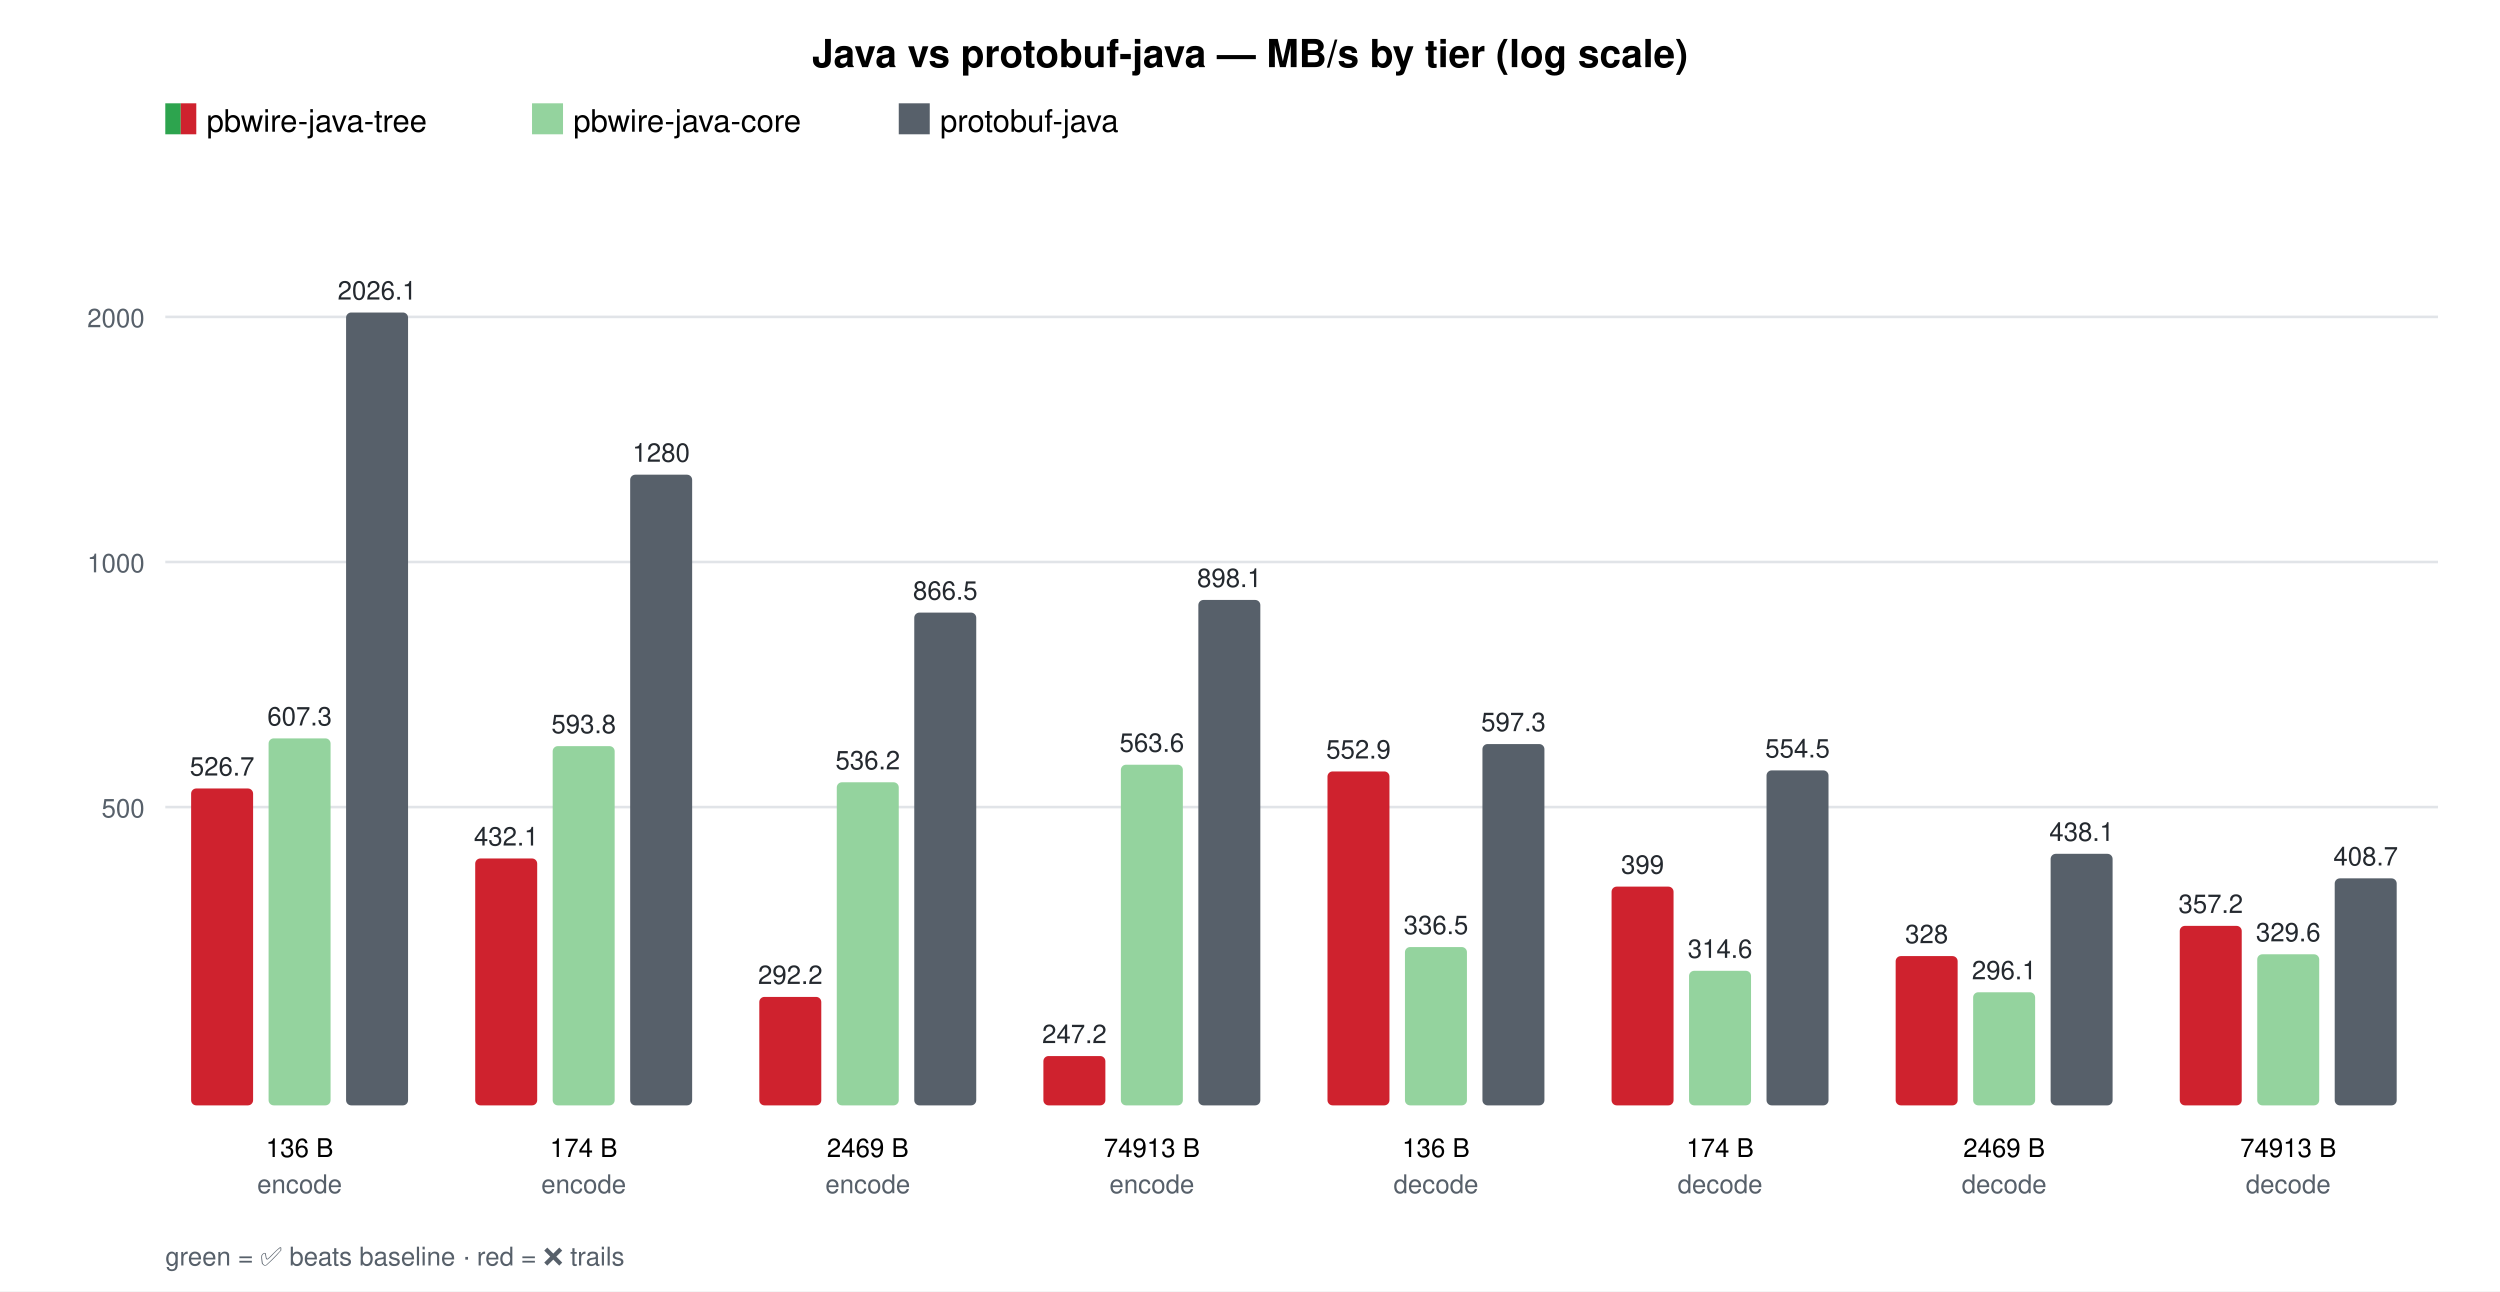
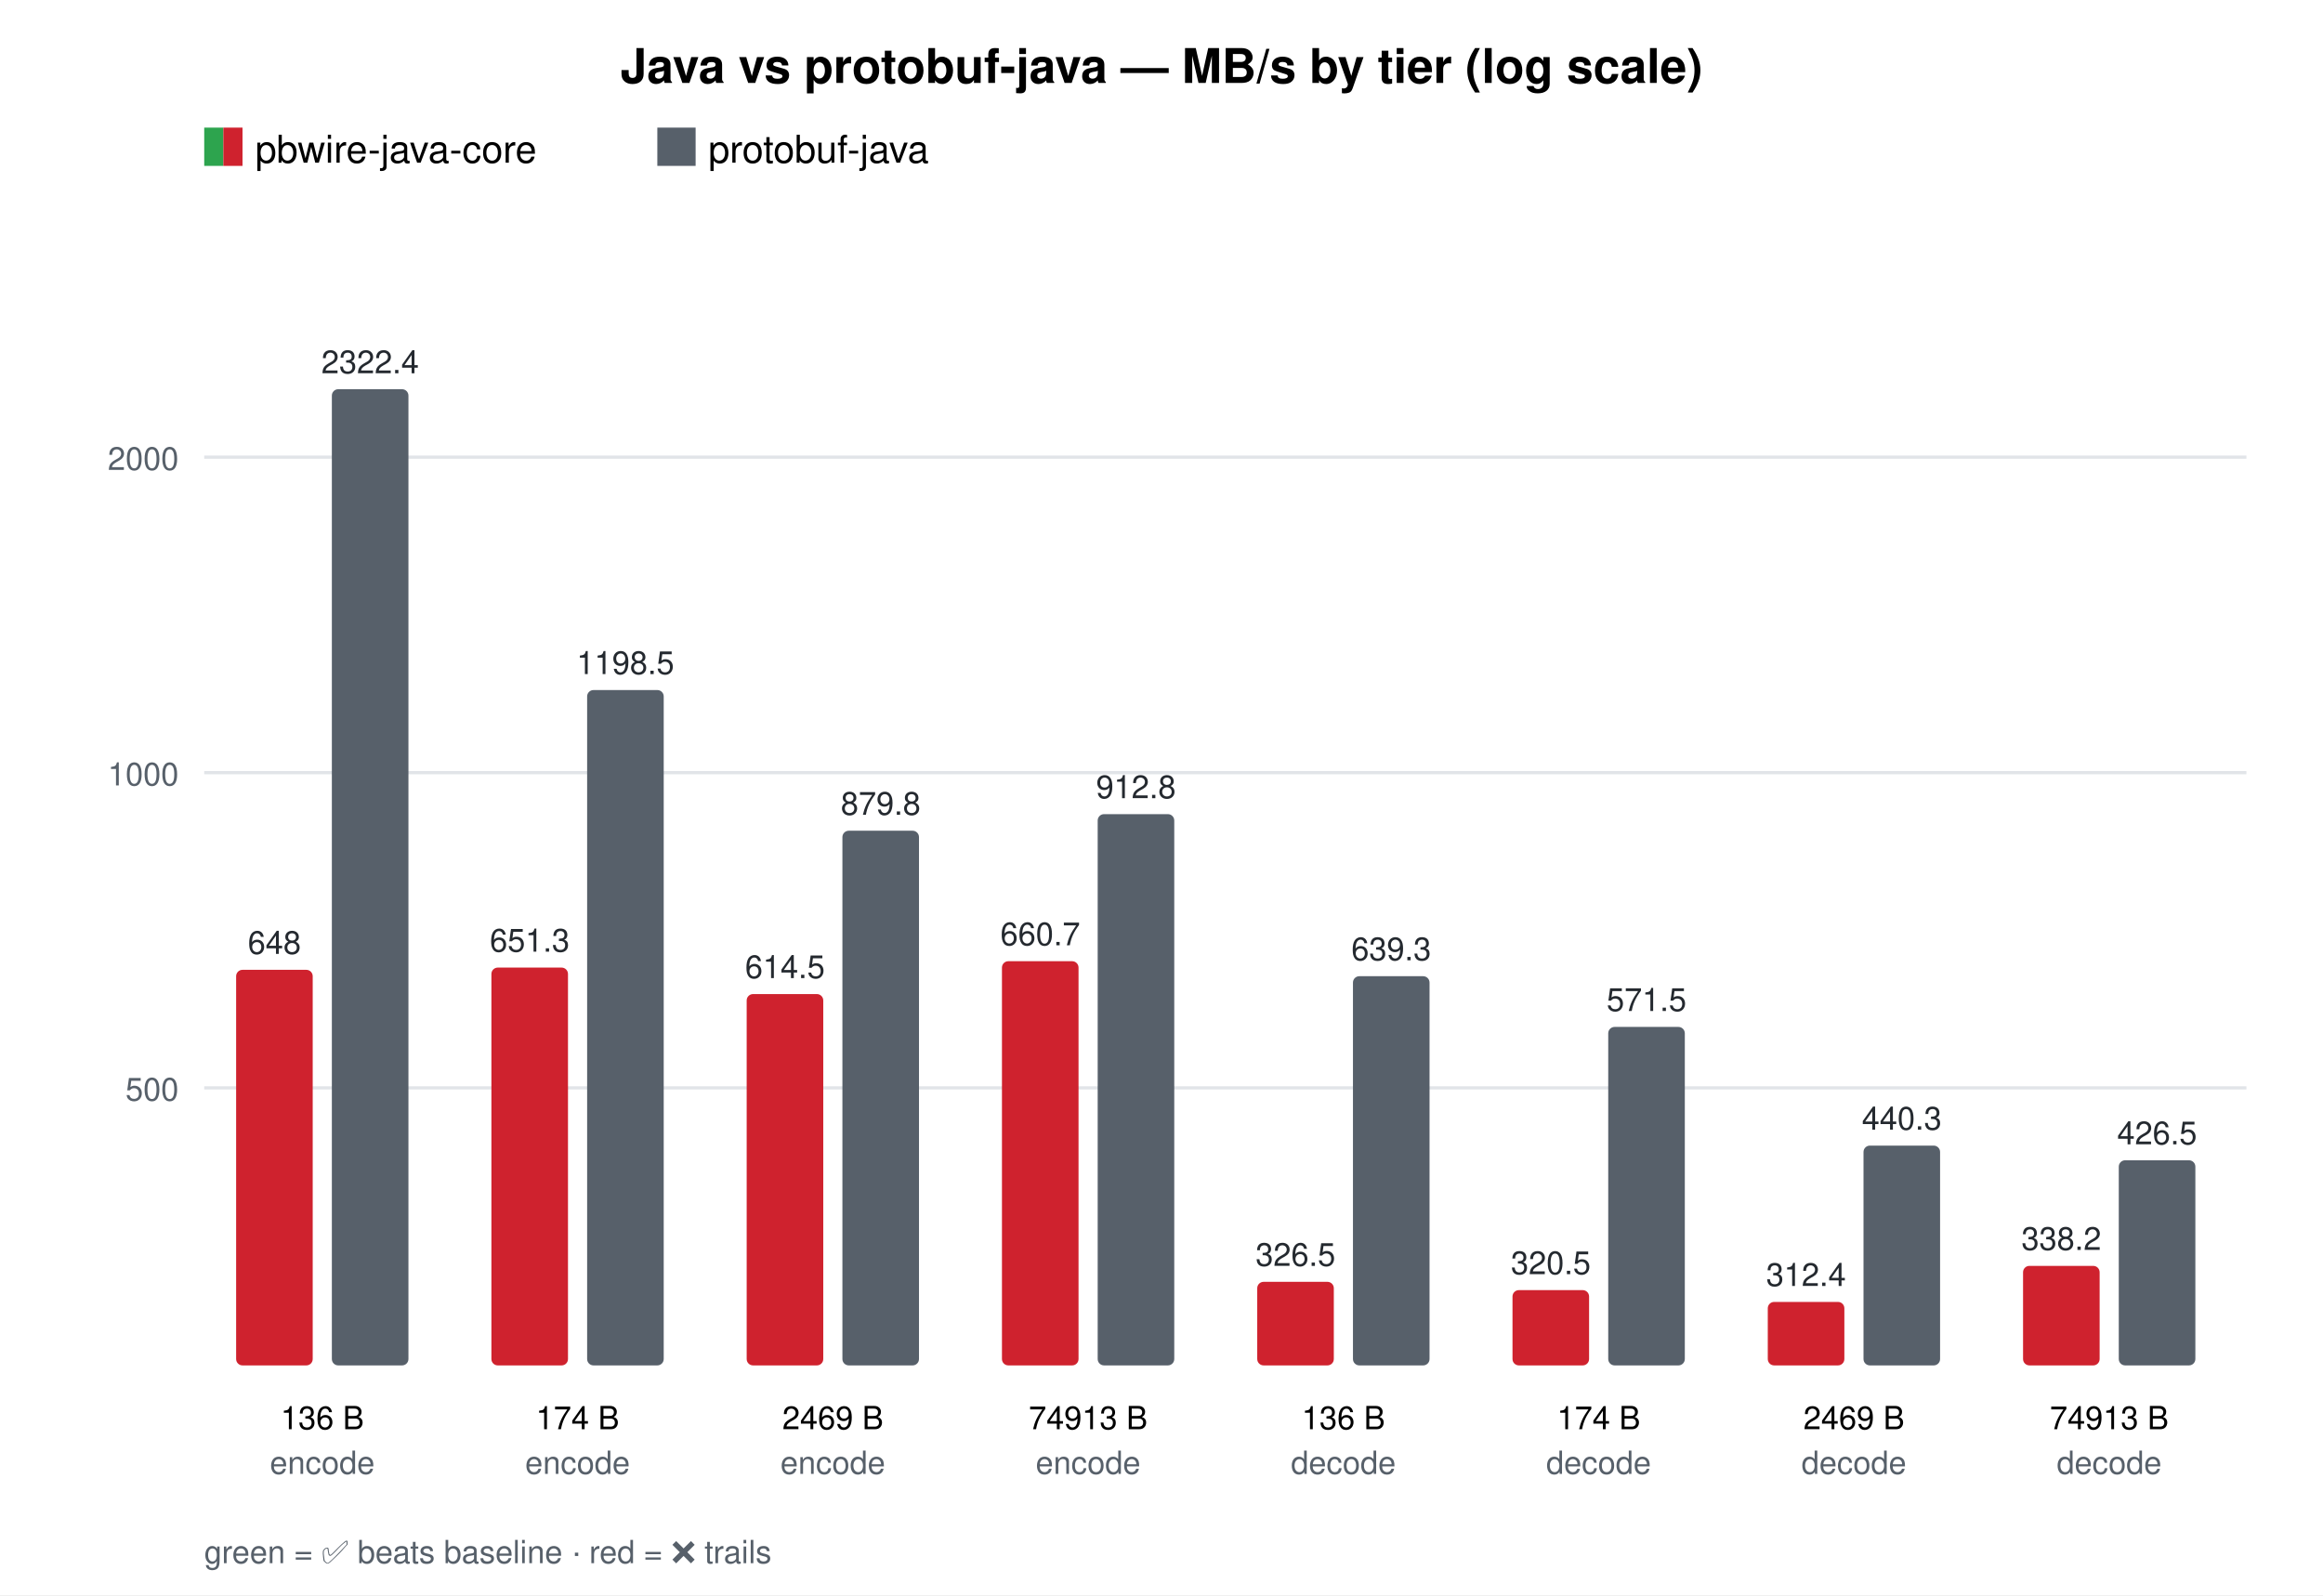
- <svg xmlns="http://www.w3.org/2000/svg" width="968" height="500" font-family="Helvetica, Arial, sans-serif">
-   <rect width="968" height="500" fill="#ffffff" />
-   <text x="484.0" y="26" text-anchor="middle" font-size="15" font-weight="bold">Java vs protobuf-java — MB/s by tier (log scale)</text>
+ <svg xmlns="http://www.w3.org/2000/svg" width="728" height="500" font-family="Helvetica, Arial, sans-serif">
+   <rect width="728" height="500" fill="#ffffff" />
+   <text x="364.0" y="26" text-anchor="middle" font-size="15" font-weight="bold">Java vs protobuf-java — MB/s by tier (log scale)</text>
  <rect x="64" y="40" width="6" height="12" fill="#2da44e" />
  <rect x="70" y="40" width="6" height="12" fill="#cf222e" />
-   <text x="80" y="51" font-size="12">pbwire-java-tree</text>
-   <rect x="206.0" y="40" width="12" height="12" fill="#94d39e" />
-   <text x="222.0" y="51" font-size="12">pbwire-java-core</text>
-   <rect x="348.0" y="40" width="12" height="12" fill="#57606a" />
-   <text x="364.0" y="51" font-size="12">protobuf-java</text>
-   <line x1="64" y1="312.5" x2="944" y2="312.5" stroke="#e1e4e8" />
-   <text x="56" y="316.5" text-anchor="end" font-size="10" fill="#57606a">500</text>
-   <line x1="64" y1="217.6" x2="944" y2="217.6" stroke="#e1e4e8" />
-   <text x="56" y="221.6" text-anchor="end" font-size="10" fill="#57606a">1000</text>
-   <line x1="64" y1="122.7" x2="944" y2="122.7" stroke="#e1e4e8" />
-   <text x="56" y="126.7" text-anchor="end" font-size="10" fill="#57606a">2000</text>
-   <text x="116.0" y="448" text-anchor="middle" font-size="10">136 B</text>
-   <text x="116.0" y="462" text-anchor="middle" font-size="10" fill="#57606a">encode</text>
-   <rect x="74.0" y="305.3" width="24" height="122.7" rx="2" fill="#cf222e" />
-   <text x="86.0" y="300.3" text-anchor="middle" font-size="10" fill="#24292f">526.7</text>
-   <rect x="104.0" y="285.9" width="24" height="142.1" rx="2" fill="#94d39e" />
-   <text x="116.0" y="280.9" text-anchor="middle" font-size="10" fill="#24292f">607.3</text>
-   <rect x="134.0" y="121.0" width="24" height="307.0" rx="2" fill="#57606a" />
-   <text x="146.0" y="116.0" text-anchor="middle" font-size="10" fill="#24292f">2026.1</text>
-   <text x="226.0" y="448" text-anchor="middle" font-size="10">174 B</text>
-   <text x="226.0" y="462" text-anchor="middle" font-size="10" fill="#57606a">encode</text>
-   <rect x="184.0" y="332.4" width="24" height="95.6" rx="2" fill="#cf222e" />
-   <text x="196.0" y="327.4" text-anchor="middle" font-size="10" fill="#24292f">432.1</text>
-   <rect x="214.0" y="288.9" width="24" height="139.1" rx="2" fill="#94d39e" />
-   <text x="226.0" y="283.9" text-anchor="middle" font-size="10" fill="#24292f">593.8</text>
-   <rect x="244.0" y="183.8" width="24" height="244.2" rx="2" fill="#57606a" />
-   <text x="256.0" y="178.8" text-anchor="middle" font-size="10" fill="#24292f">1280</text>
-   <text x="336.0" y="448" text-anchor="middle" font-size="10">2469 B</text>
-   <text x="336.0" y="462" text-anchor="middle" font-size="10" fill="#57606a">encode</text>
-   <rect x="294.0" y="386.0" width="24" height="42.0" rx="2" fill="#cf222e" />
-   <text x="306.0" y="381.0" text-anchor="middle" font-size="10" fill="#24292f">292.2</text>
-   <rect x="324.0" y="302.9" width="24" height="125.1" rx="2" fill="#94d39e" />
-   <text x="336.0" y="297.9" text-anchor="middle" font-size="10" fill="#24292f">536.2</text>
-   <rect x="354.0" y="237.2" width="24" height="190.8" rx="2" fill="#57606a" />
-   <text x="366.0" y="232.2" text-anchor="middle" font-size="10" fill="#24292f">866.5</text>
-   <text x="446.0" y="448" text-anchor="middle" font-size="10">74913 B</text>
-   <text x="446.0" y="462" text-anchor="middle" font-size="10" fill="#57606a">encode</text>
-   <rect x="404.0" y="408.9" width="24" height="19.1" rx="2" fill="#cf222e" />
-   <text x="416.0" y="403.9" text-anchor="middle" font-size="10" fill="#24292f">247.2</text>
-   <rect x="434.0" y="296.1" width="24" height="131.9" rx="2" fill="#94d39e" />
-   <text x="446.0" y="291.1" text-anchor="middle" font-size="10" fill="#24292f">563.6</text>
-   <rect x="464.0" y="232.3" width="24" height="195.7" rx="2" fill="#57606a" />
-   <text x="476.0" y="227.3" text-anchor="middle" font-size="10" fill="#24292f">898.1</text>
-   <text x="556.0" y="448" text-anchor="middle" font-size="10">136 B</text>
-   <text x="556.0" y="462" text-anchor="middle" font-size="10" fill="#57606a">decode</text>
-   <rect x="514.0" y="298.7" width="24" height="129.3" rx="2" fill="#cf222e" />
-   <text x="526.0" y="293.7" text-anchor="middle" font-size="10" fill="#24292f">552.9</text>
-   <rect x="544.0" y="366.7" width="24" height="61.3" rx="2" fill="#94d39e" />
-   <text x="556.0" y="361.7" text-anchor="middle" font-size="10" fill="#24292f">336.5</text>
-   <rect x="574.0" y="288.1" width="24" height="139.9" rx="2" fill="#57606a" />
-   <text x="586.0" y="283.1" text-anchor="middle" font-size="10" fill="#24292f">597.3</text>
-   <text x="666.0" y="448" text-anchor="middle" font-size="10">174 B</text>
-   <text x="666.0" y="462" text-anchor="middle" font-size="10" fill="#57606a">decode</text>
-   <rect x="624.0" y="343.3" width="24" height="84.7" rx="2" fill="#cf222e" />
-   <text x="636.0" y="338.3" text-anchor="middle" font-size="10" fill="#24292f">399</text>
-   <rect x="654.0" y="375.9" width="24" height="52.1" rx="2" fill="#94d39e" />
-   <text x="666.0" y="370.9" text-anchor="middle" font-size="10" fill="#24292f">314.6</text>
-   <rect x="684.0" y="298.3" width="24" height="129.7" rx="2" fill="#57606a" />
-   <text x="696.0" y="293.3" text-anchor="middle" font-size="10" fill="#24292f">554.5</text>
-   <text x="776.0" y="448" text-anchor="middle" font-size="10">2469 B</text>
-   <text x="776.0" y="462" text-anchor="middle" font-size="10" fill="#57606a">decode</text>
-   <rect x="734.0" y="370.2" width="24" height="57.8" rx="2" fill="#cf222e" />
-   <text x="746.0" y="365.2" text-anchor="middle" font-size="10" fill="#24292f">328</text>
-   <rect x="764.0" y="384.2" width="24" height="43.8" rx="2" fill="#94d39e" />
-   <text x="776.0" y="379.2" text-anchor="middle" font-size="10" fill="#24292f">296.1</text>
-   <rect x="794.0" y="330.6" width="24" height="97.4" rx="2" fill="#57606a" />
-   <text x="806.0" y="325.6" text-anchor="middle" font-size="10" fill="#24292f">438.1</text>
-   <text x="886.0" y="448" text-anchor="middle" font-size="10">74913 B</text>
-   <text x="886.0" y="462" text-anchor="middle" font-size="10" fill="#57606a">decode</text>
-   <rect x="844.0" y="358.5" width="24" height="69.5" rx="2" fill="#cf222e" />
-   <text x="856.0" y="353.5" text-anchor="middle" font-size="10" fill="#24292f">357.2</text>
-   <rect x="874.0" y="369.5" width="24" height="58.5" rx="2" fill="#94d39e" />
-   <text x="886.0" y="364.5" text-anchor="middle" font-size="10" fill="#24292f">329.6</text>
-   <rect x="904.0" y="340.1" width="24" height="87.9" rx="2" fill="#57606a" />
-   <text x="916.0" y="335.1" text-anchor="middle" font-size="10" fill="#24292f">408.7</text>
+   <text x="80" y="51" font-size="12">pbwire-java-core</text>
+   <rect x="206.0" y="40" width="12" height="12" fill="#57606a" />
+   <text x="222.0" y="51" font-size="12">protobuf-java</text>
+   <line x1="64" y1="341.0" x2="704" y2="341.0" stroke="#e1e4e8" />
+   <text x="56" y="345.0" text-anchor="end" font-size="10" fill="#57606a">500</text>
+   <line x1="64" y1="242.2" x2="704" y2="242.2" stroke="#e1e4e8" />
+   <text x="56" y="246.2" text-anchor="end" font-size="10" fill="#57606a">1000</text>
+   <line x1="64" y1="143.3" x2="704" y2="143.3" stroke="#e1e4e8" />
+   <text x="56" y="147.3" text-anchor="end" font-size="10" fill="#57606a">2000</text>
+   <text x="101.0" y="448" text-anchor="middle" font-size="10">136 B</text>
+   <text x="101.0" y="462" text-anchor="middle" font-size="10" fill="#57606a">encode</text>
+   <rect x="74.0" y="304.0" width="24" height="124.0" rx="2" fill="#cf222e" />
+   <text x="86.0" y="299.0" text-anchor="middle" font-size="10" fill="#24292f">648</text>
+   <rect x="104.0" y="122.0" width="24" height="306.0" rx="2" fill="#57606a" />
+   <text x="116.0" y="117.0" text-anchor="middle" font-size="10" fill="#24292f">2322.4</text>
+   <text x="181.0" y="448" text-anchor="middle" font-size="10">174 B</text>
+   <text x="181.0" y="462" text-anchor="middle" font-size="10" fill="#57606a">encode</text>
+   <rect x="154.0" y="303.3" width="24" height="124.7" rx="2" fill="#cf222e" />
+   <text x="166.0" y="298.3" text-anchor="middle" font-size="10" fill="#24292f">651.3</text>
+   <rect x="184.0" y="216.3" width="24" height="211.7" rx="2" fill="#57606a" />
+   <text x="196.0" y="211.3" text-anchor="middle" font-size="10" fill="#24292f">1198.5</text>
+   <text x="261.0" y="448" text-anchor="middle" font-size="10">2469 B</text>
+   <text x="261.0" y="462" text-anchor="middle" font-size="10" fill="#57606a">encode</text>
+   <rect x="234.0" y="311.6" width="24" height="116.4" rx="2" fill="#cf222e" />
+   <text x="246.0" y="306.6" text-anchor="middle" font-size="10" fill="#24292f">614.5</text>
+   <rect x="264.0" y="260.4" width="24" height="167.6" rx="2" fill="#57606a" />
+   <text x="276.0" y="255.4" text-anchor="middle" font-size="10" fill="#24292f">879.8</text>
+   <text x="341.0" y="448" text-anchor="middle" font-size="10">74913 B</text>
+   <text x="341.0" y="462" text-anchor="middle" font-size="10" fill="#57606a">encode</text>
+   <rect x="314.0" y="301.3" width="24" height="126.7" rx="2" fill="#cf222e" />
+   <text x="326.0" y="296.3" text-anchor="middle" font-size="10" fill="#24292f">660.7</text>
+   <rect x="344.0" y="255.2" width="24" height="172.8" rx="2" fill="#57606a" />
+   <text x="356.0" y="250.2" text-anchor="middle" font-size="10" fill="#24292f">912.8</text>
+   <text x="421.0" y="448" text-anchor="middle" font-size="10">136 B</text>
+   <text x="421.0" y="462" text-anchor="middle" font-size="10" fill="#57606a">decode</text>
+   <rect x="394.0" y="401.8" width="24" height="26.2" rx="2" fill="#cf222e" />
+   <text x="406.0" y="396.8" text-anchor="middle" font-size="10" fill="#24292f">326.5</text>
+   <rect x="424.0" y="306.0" width="24" height="122.0" rx="2" fill="#57606a" />
+   <text x="436.0" y="301.0" text-anchor="middle" font-size="10" fill="#24292f">639.3</text>
+   <text x="501.0" y="448" text-anchor="middle" font-size="10">174 B</text>
+   <text x="501.0" y="462" text-anchor="middle" font-size="10" fill="#57606a">decode</text>
+   <rect x="474.0" y="404.4" width="24" height="23.6" rx="2" fill="#cf222e" />
+   <text x="486.0" y="399.4" text-anchor="middle" font-size="10" fill="#24292f">320.5</text>
+   <rect x="504.0" y="321.9" width="24" height="106.1" rx="2" fill="#57606a" />
+   <text x="516.0" y="316.9" text-anchor="middle" font-size="10" fill="#24292f">571.5</text>
+   <text x="581.0" y="448" text-anchor="middle" font-size="10">2469 B</text>
+   <text x="581.0" y="462" text-anchor="middle" font-size="10" fill="#57606a">decode</text>
+   <rect x="554.0" y="408.1" width="24" height="19.9" rx="2" fill="#cf222e" />
+   <text x="566.0" y="403.1" text-anchor="middle" font-size="10" fill="#24292f">312.4</text>
+   <rect x="584.0" y="359.1" width="24" height="68.9" rx="2" fill="#57606a" />
+   <text x="596.0" y="354.1" text-anchor="middle" font-size="10" fill="#24292f">440.3</text>
+   <text x="661.0" y="448" text-anchor="middle" font-size="10">74913 B</text>
+   <text x="661.0" y="462" text-anchor="middle" font-size="10" fill="#57606a">decode</text>
+   <rect x="634.0" y="396.8" width="24" height="31.2" rx="2" fill="#cf222e" />
+   <text x="646.0" y="391.8" text-anchor="middle" font-size="10" fill="#24292f">338.2</text>
+   <rect x="664.0" y="363.7" width="24" height="64.3" rx="2" fill="#57606a" />
+   <text x="676.0" y="358.7" text-anchor="middle" font-size="10" fill="#24292f">426.5</text>
  <text x="64" y="490" font-size="10" fill="#57606a">green = ✅ beats baseline · red = ❌ trails</text>
</svg>
